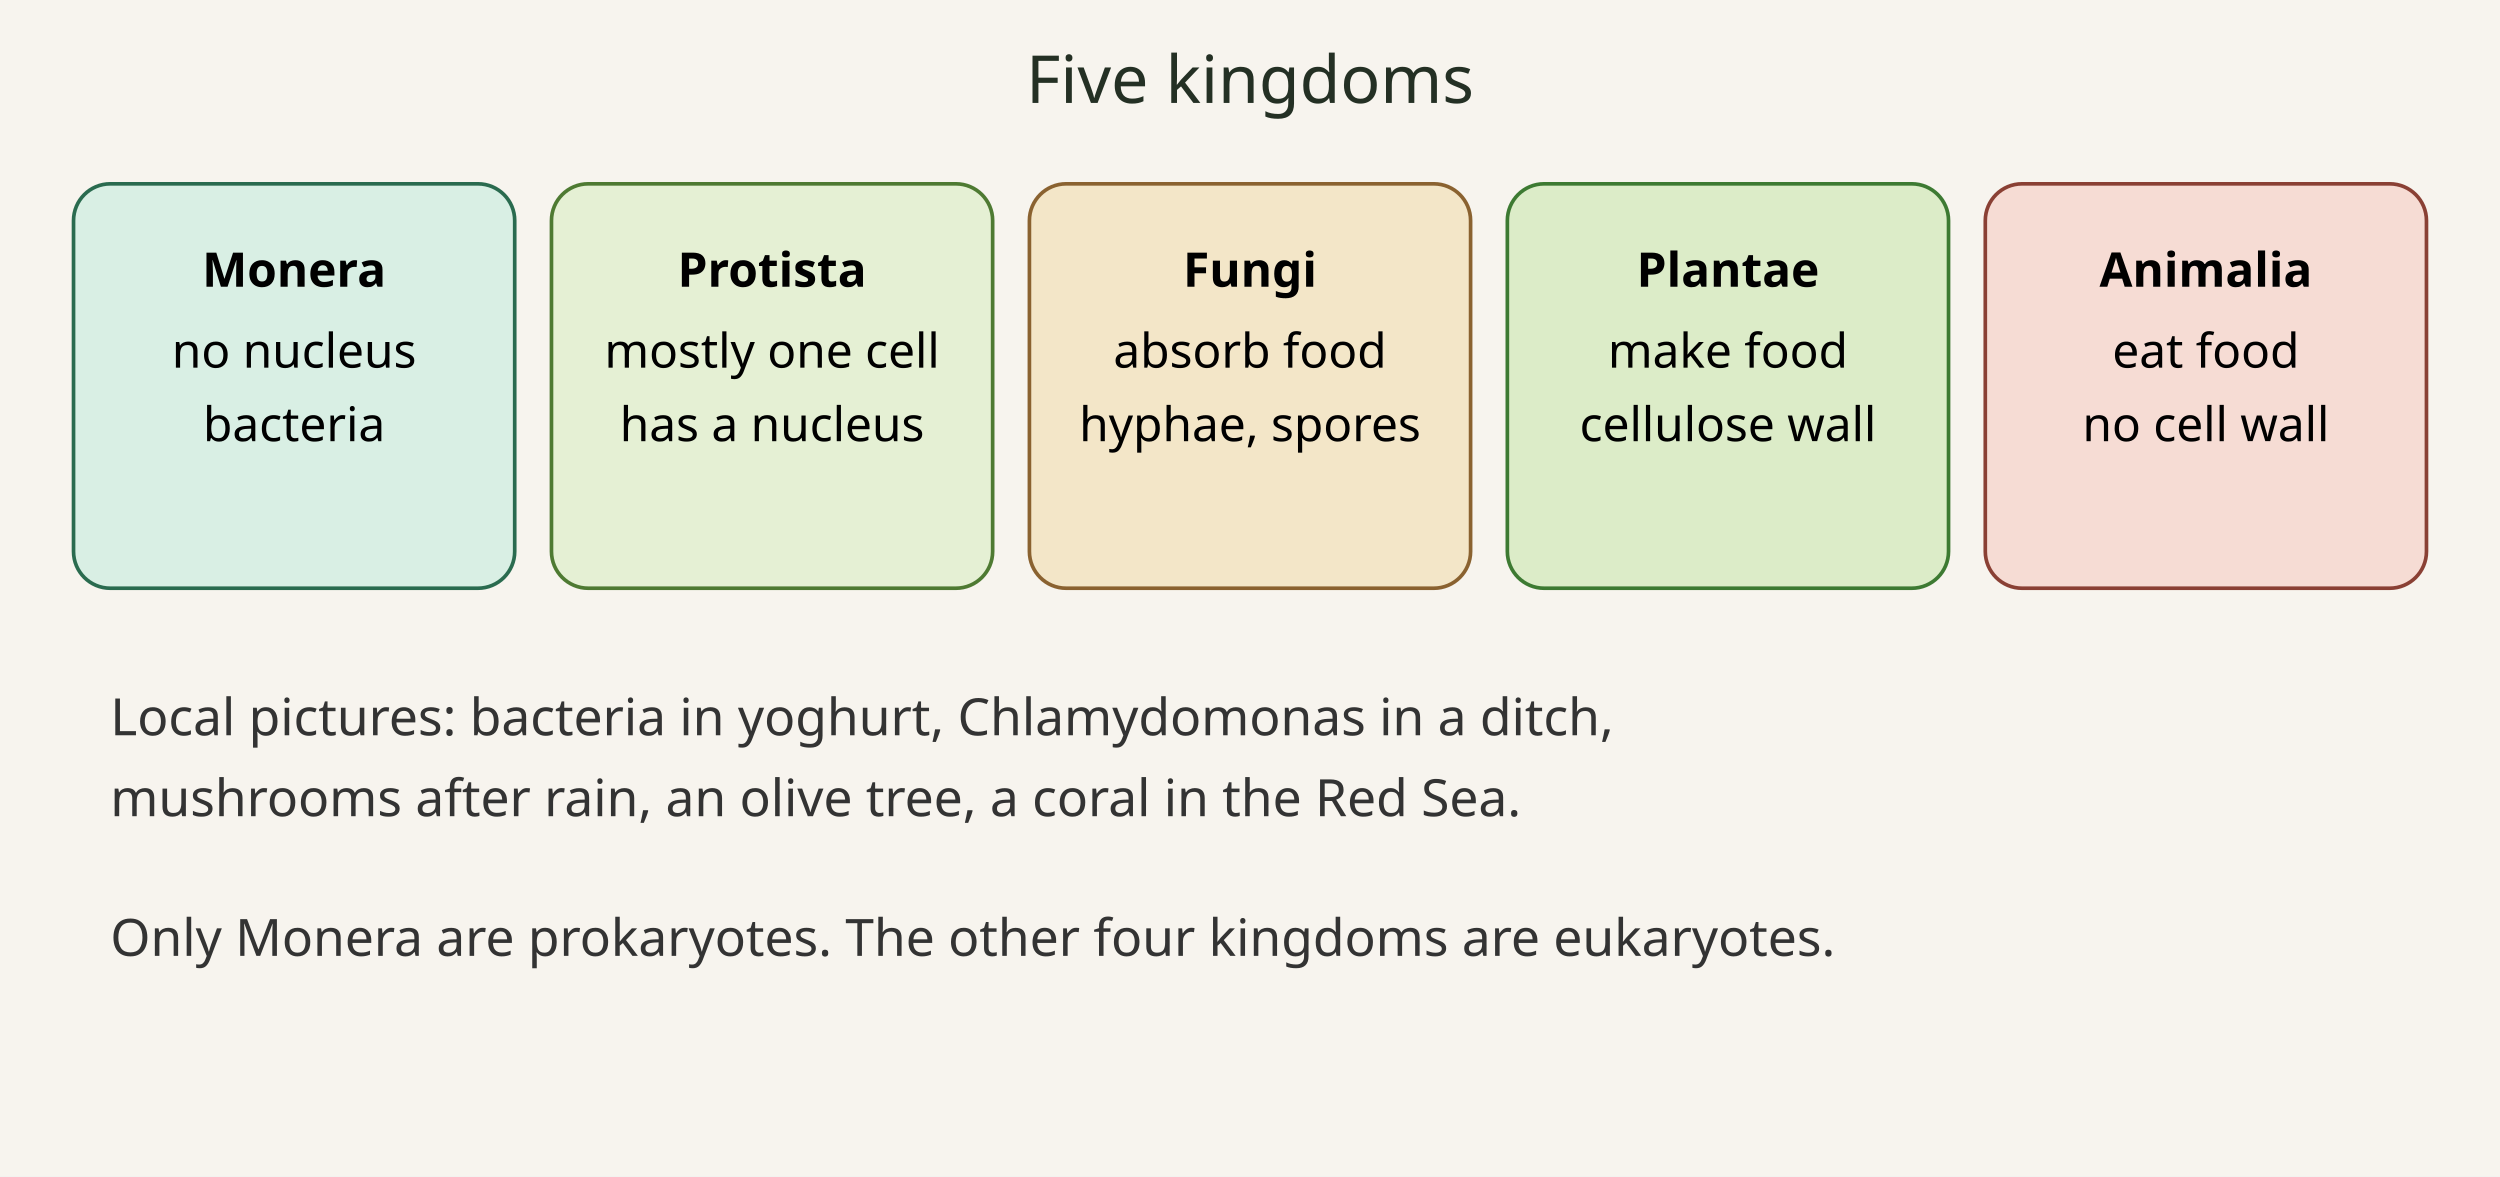
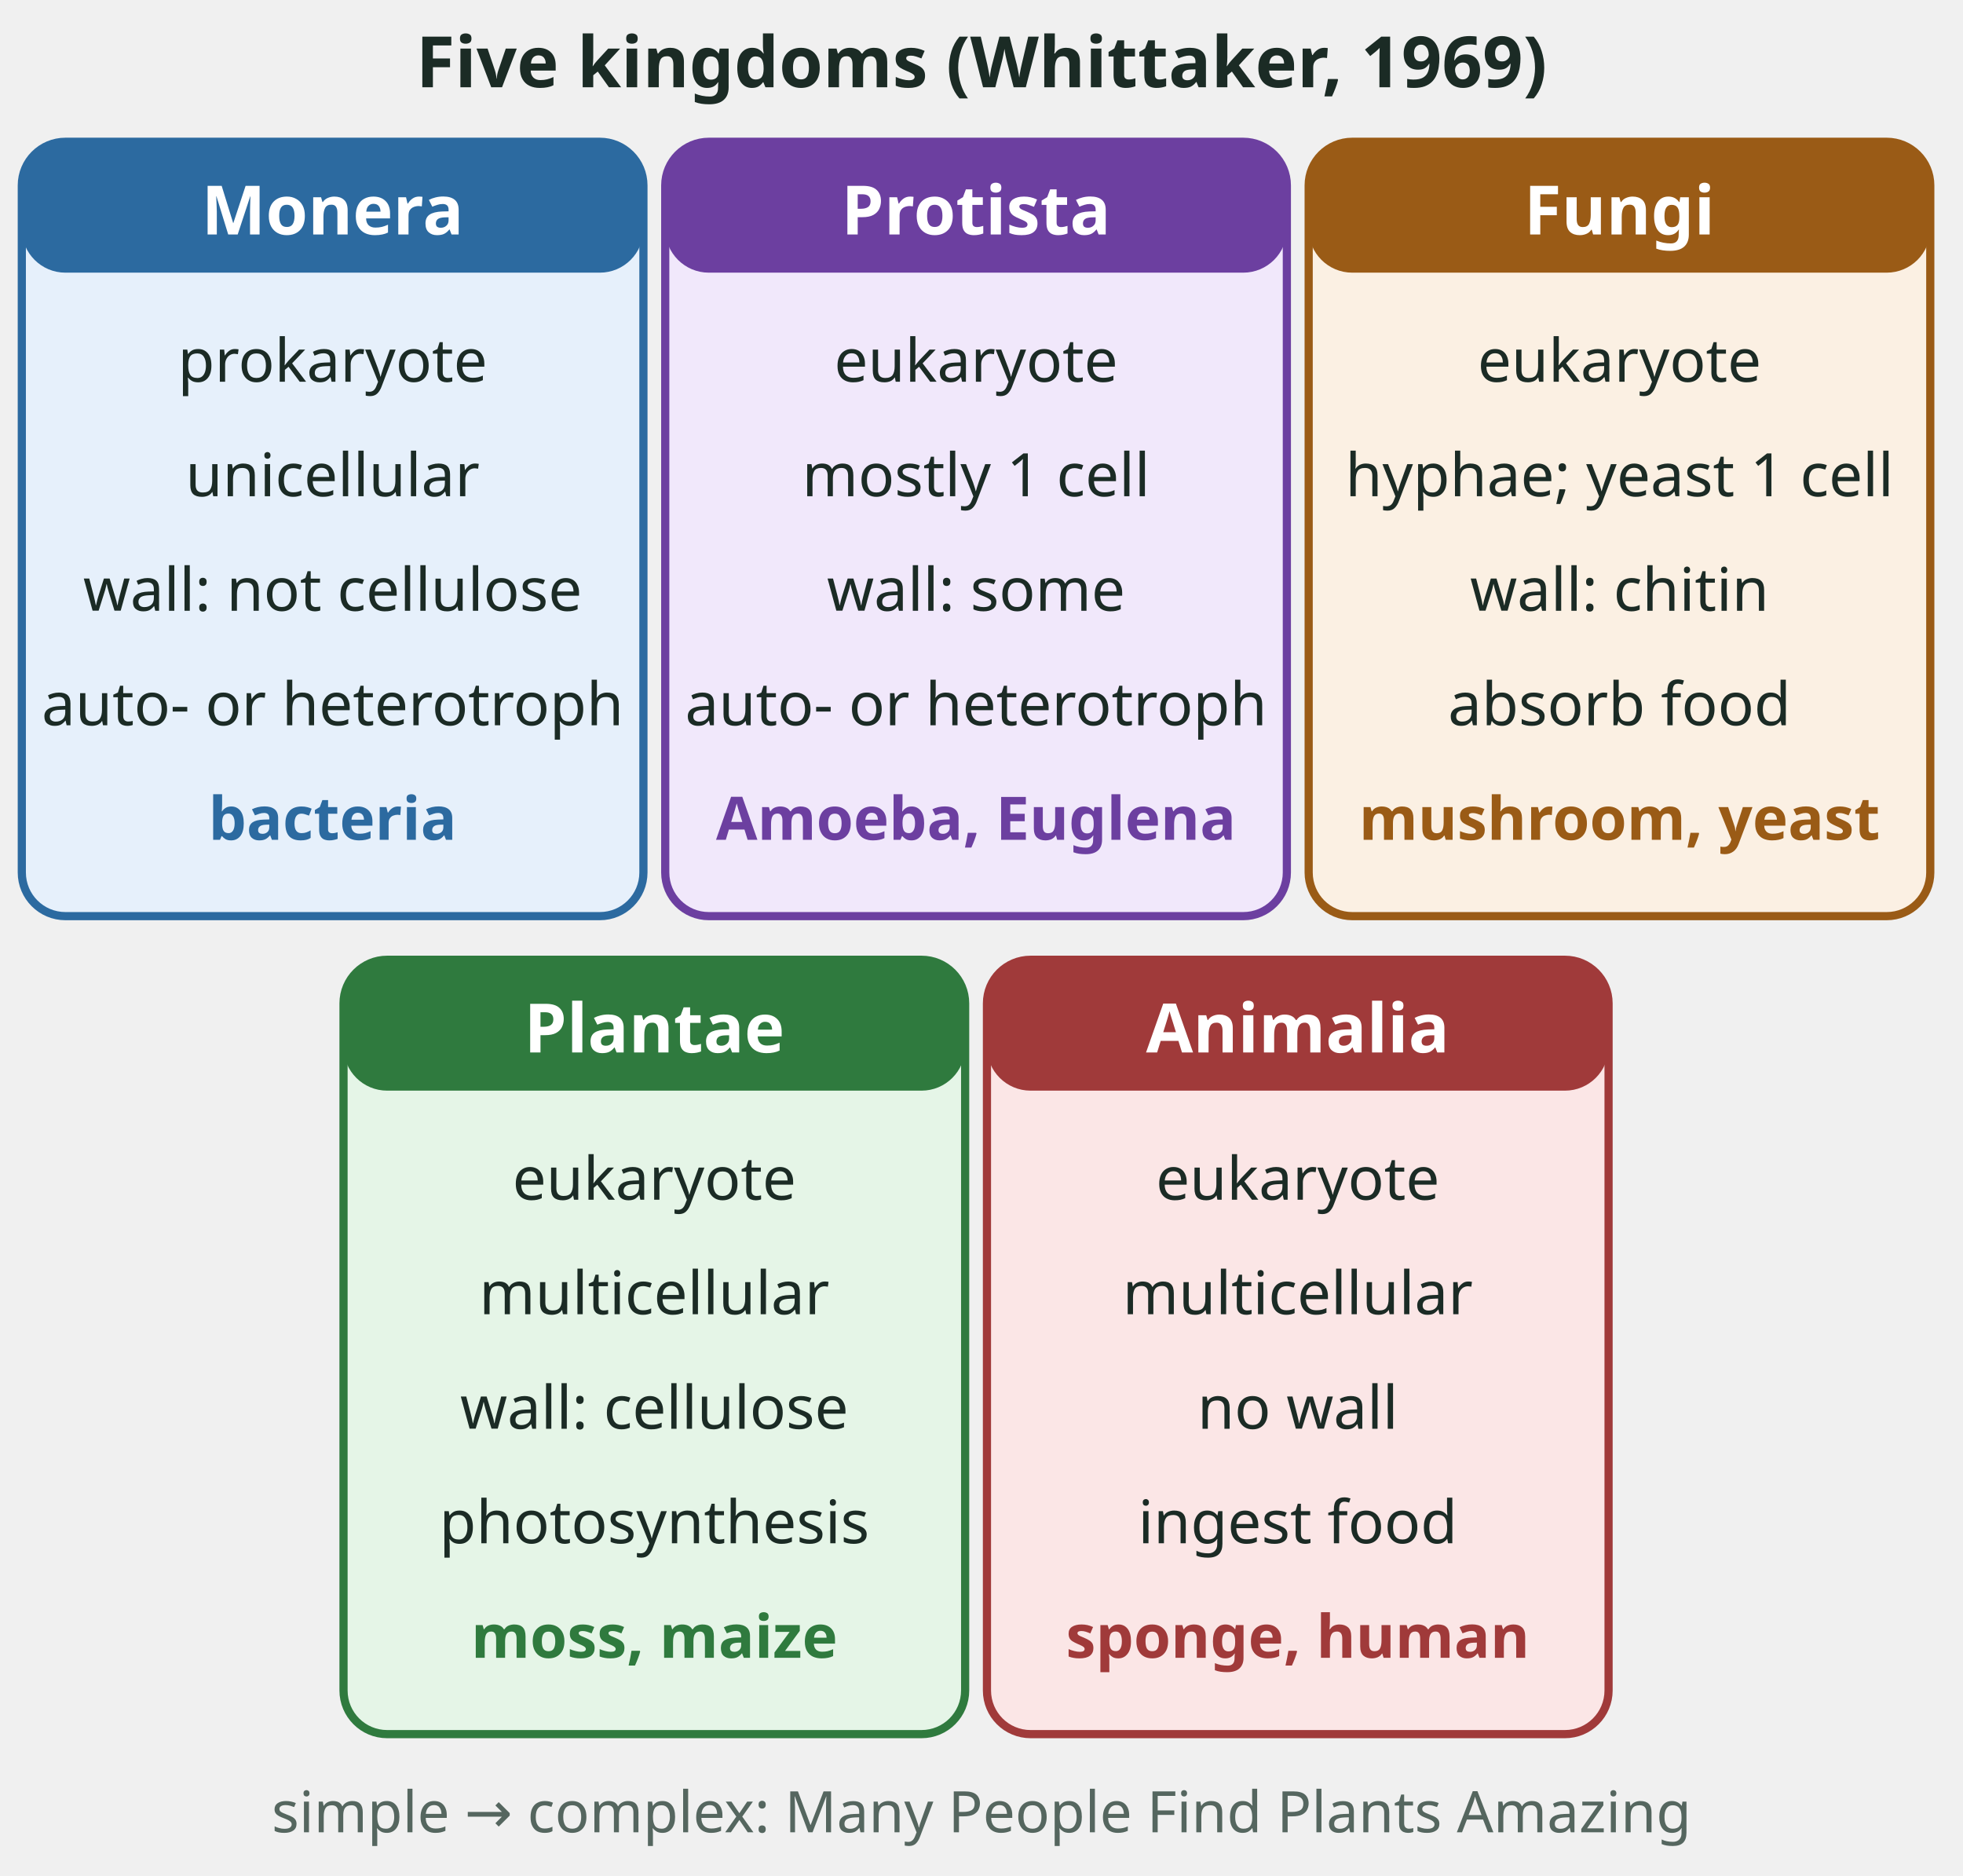
- <svg xmlns="http://www.w3.org/2000/svg" viewBox="0 0 680 320">
-   <rect width="680" height="320" fill="#f7f4ee" />
-   <text x="340" y="28" text-anchor="middle" font-family="sans-serif" font-size="18" fill="#243024">Five kingdoms</text>
-   <g font-family="sans-serif" font-size="13">
-     <rect x="20" y="50" width="120" height="110" rx="10" fill="#d9efe4" stroke="#2a6b4f" />
-     <text x="80" y="78" text-anchor="middle" font-weight="bold">Monera</text>
-     <text x="80" y="100" text-anchor="middle">no nucleus</text>
-     <text x="80" y="120" text-anchor="middle">bacteria</text>
-     <rect x="150" y="50" width="120" height="110" rx="10" fill="#e5f0d4" stroke="#4e7a32" />
-     <text x="210" y="78" text-anchor="middle" font-weight="bold">Protista</text>
-     <text x="210" y="100" text-anchor="middle">mostly one cell</text>
-     <text x="210" y="120" text-anchor="middle">has a nucleus</text>
-     <rect x="280" y="50" width="120" height="110" rx="10" fill="#f3e6c8" stroke="#8a6230" />
-     <text x="340" y="78" text-anchor="middle" font-weight="bold">Fungi</text>
-     <text x="340" y="100" text-anchor="middle">absorb food</text>
-     <text x="340" y="120" text-anchor="middle">hyphae, spores</text>
-     <rect x="410" y="50" width="120" height="110" rx="10" fill="#dcecc8" stroke="#3d7a32" />
-     <text x="470" y="78" text-anchor="middle" font-weight="bold">Plantae</text>
-     <text x="470" y="100" text-anchor="middle">make food</text>
-     <text x="470" y="120" text-anchor="middle">cellulose wall</text>
-     <rect x="540" y="50" width="120" height="110" rx="10" fill="#f6dcd4" stroke="#8a4034" />
-     <text x="600" y="78" text-anchor="middle" font-weight="bold">Animalia</text>
-     <text x="600" y="100" text-anchor="middle">eat food</text>
-     <text x="600" y="120" text-anchor="middle">no cell wall</text>
-   </g>
-   <text x="30" y="200" font-family="sans-serif" font-size="14" fill="#333">Local pictures: bacteria in yoghurt, Chlamydomonas in a ditch,</text>
-   <text x="30" y="222" font-family="sans-serif" font-size="14" fill="#333">mushrooms after rain, an olive tree, a coral in the Red Sea.</text>
-   <text x="30" y="260" font-family="sans-serif" font-size="14" fill="#333">Only Monera are prokaryotes. The other four kingdoms are eukaryotes.</text>
+ <svg xmlns="http://www.w3.org/2000/svg" viewBox="0 0 360 344">
+   <text x="180" y="16" text-anchor="middle" font-size="13" font-weight="bold" fill="#1b2b25" font-family="sans-serif">Five kingdoms (Whittaker, 1969)</text>
+   <rect x="4" y="26" width="114" height="142" rx="8" fill="#e6f0fb" stroke="#2c6aa0" stroke-width="1.5" />
+   <rect x="4" y="26" width="114" height="24" rx="8" fill="#2c6aa0" />
+   <text x="61" y="43" text-anchor="middle" font-size="12.5" font-weight="bold" fill="#ffffff" font-family="sans-serif">Monera</text>
+   <text x="61" y="70" text-anchor="middle" font-size="11" font-weight="normal" fill="#1b2b25" font-family="sans-serif">prokaryote</text>
+   <text x="61" y="91" text-anchor="middle" font-size="11" font-weight="normal" fill="#1b2b25" font-family="sans-serif">unicellular</text>
+   <text x="61" y="112" text-anchor="middle" font-size="11" font-weight="normal" fill="#1b2b25" font-family="sans-serif">wall: not cellulose</text>
+   <text x="61" y="133" text-anchor="middle" font-size="11" font-weight="normal" fill="#1b2b25" font-family="sans-serif">auto- or heterotroph</text>
+   <text x="61" y="154" text-anchor="middle" font-size="11" font-weight="bold" fill="#2c6aa0" font-family="sans-serif">bacteria</text>
+   <rect x="122" y="26" width="114" height="142" rx="8" fill="#f1e8fb" stroke="#6c3fa0" stroke-width="1.5" />
+   <rect x="122" y="26" width="114" height="24" rx="8" fill="#6c3fa0" />
+   <text x="179" y="43" text-anchor="middle" font-size="12.5" font-weight="bold" fill="#ffffff" font-family="sans-serif">Protista</text>
+   <text x="179" y="70" text-anchor="middle" font-size="11" font-weight="normal" fill="#1b2b25" font-family="sans-serif">eukaryote</text>
+   <text x="179" y="91" text-anchor="middle" font-size="11" font-weight="normal" fill="#1b2b25" font-family="sans-serif">mostly 1 cell</text>
+   <text x="179" y="112" text-anchor="middle" font-size="11" font-weight="normal" fill="#1b2b25" font-family="sans-serif">wall: some</text>
+   <text x="179" y="133" text-anchor="middle" font-size="11" font-weight="normal" fill="#1b2b25" font-family="sans-serif">auto- or heterotroph</text>
+   <text x="179" y="154" text-anchor="middle" font-size="11" font-weight="bold" fill="#6c3fa0" font-family="sans-serif">Amoeba, Euglena</text>
+   <rect x="240" y="26" width="114" height="142" rx="8" fill="#fbf0e3" stroke="#9a5b16" stroke-width="1.5" />
+   <rect x="240" y="26" width="114" height="24" rx="8" fill="#9a5b16" />
+   <text x="297" y="43" text-anchor="middle" font-size="12.5" font-weight="bold" fill="#ffffff" font-family="sans-serif">Fungi</text>
+   <text x="297" y="70" text-anchor="middle" font-size="11" font-weight="normal" fill="#1b2b25" font-family="sans-serif">eukaryote</text>
+   <text x="297" y="91" text-anchor="middle" font-size="11" font-weight="normal" fill="#1b2b25" font-family="sans-serif">hyphae; yeast 1 cell</text>
+   <text x="297" y="112" text-anchor="middle" font-size="11" font-weight="normal" fill="#1b2b25" font-family="sans-serif">wall: chitin</text>
+   <text x="297" y="133" text-anchor="middle" font-size="11" font-weight="normal" fill="#1b2b25" font-family="sans-serif">absorb food</text>
+   <text x="297" y="154" text-anchor="middle" font-size="11" font-weight="bold" fill="#9a5b16" font-family="sans-serif">mushroom, yeast</text>
+   <rect x="63" y="176" width="114" height="142" rx="8" fill="#e5f5e7" stroke="#2f7a3e" stroke-width="1.5" />
+   <rect x="63" y="176" width="114" height="24" rx="8" fill="#2f7a3e" />
+   <text x="120" y="193" text-anchor="middle" font-size="12.5" font-weight="bold" fill="#ffffff" font-family="sans-serif">Plantae</text>
+   <text x="120" y="220" text-anchor="middle" font-size="11" font-weight="normal" fill="#1b2b25" font-family="sans-serif">eukaryote</text>
+   <text x="120" y="241" text-anchor="middle" font-size="11" font-weight="normal" fill="#1b2b25" font-family="sans-serif">multicellular</text>
+   <text x="120" y="262" text-anchor="middle" font-size="11" font-weight="normal" fill="#1b2b25" font-family="sans-serif">wall: cellulose</text>
+   <text x="120" y="283" text-anchor="middle" font-size="11" font-weight="normal" fill="#1b2b25" font-family="sans-serif">photosynthesis</text>
+   <text x="120" y="304" text-anchor="middle" font-size="11" font-weight="bold" fill="#2f7a3e" font-family="sans-serif">moss, maize</text>
+   <rect x="181" y="176" width="114" height="142" rx="8" fill="#fbe6e6" stroke="#a03a3a" stroke-width="1.5" />
+   <rect x="181" y="176" width="114" height="24" rx="8" fill="#a03a3a" />
+   <text x="238" y="193" text-anchor="middle" font-size="12.5" font-weight="bold" fill="#ffffff" font-family="sans-serif">Animalia</text>
+   <text x="238" y="220" text-anchor="middle" font-size="11" font-weight="normal" fill="#1b2b25" font-family="sans-serif">eukaryote</text>
+   <text x="238" y="241" text-anchor="middle" font-size="11" font-weight="normal" fill="#1b2b25" font-family="sans-serif">multicellular</text>
+   <text x="238" y="262" text-anchor="middle" font-size="11" font-weight="normal" fill="#1b2b25" font-family="sans-serif">no wall</text>
+   <text x="238" y="283" text-anchor="middle" font-size="11" font-weight="normal" fill="#1b2b25" font-family="sans-serif">ingest food</text>
+   <text x="238" y="304" text-anchor="middle" font-size="11" font-weight="bold" fill="#a03a3a" font-family="sans-serif">sponge, human</text>
+   <text x="180" y="336" text-anchor="middle" font-size="10.5" font-weight="normal" fill="#55665f" font-family="sans-serif">simple → complex: Many People Find Plants Amazing</text>
</svg>
